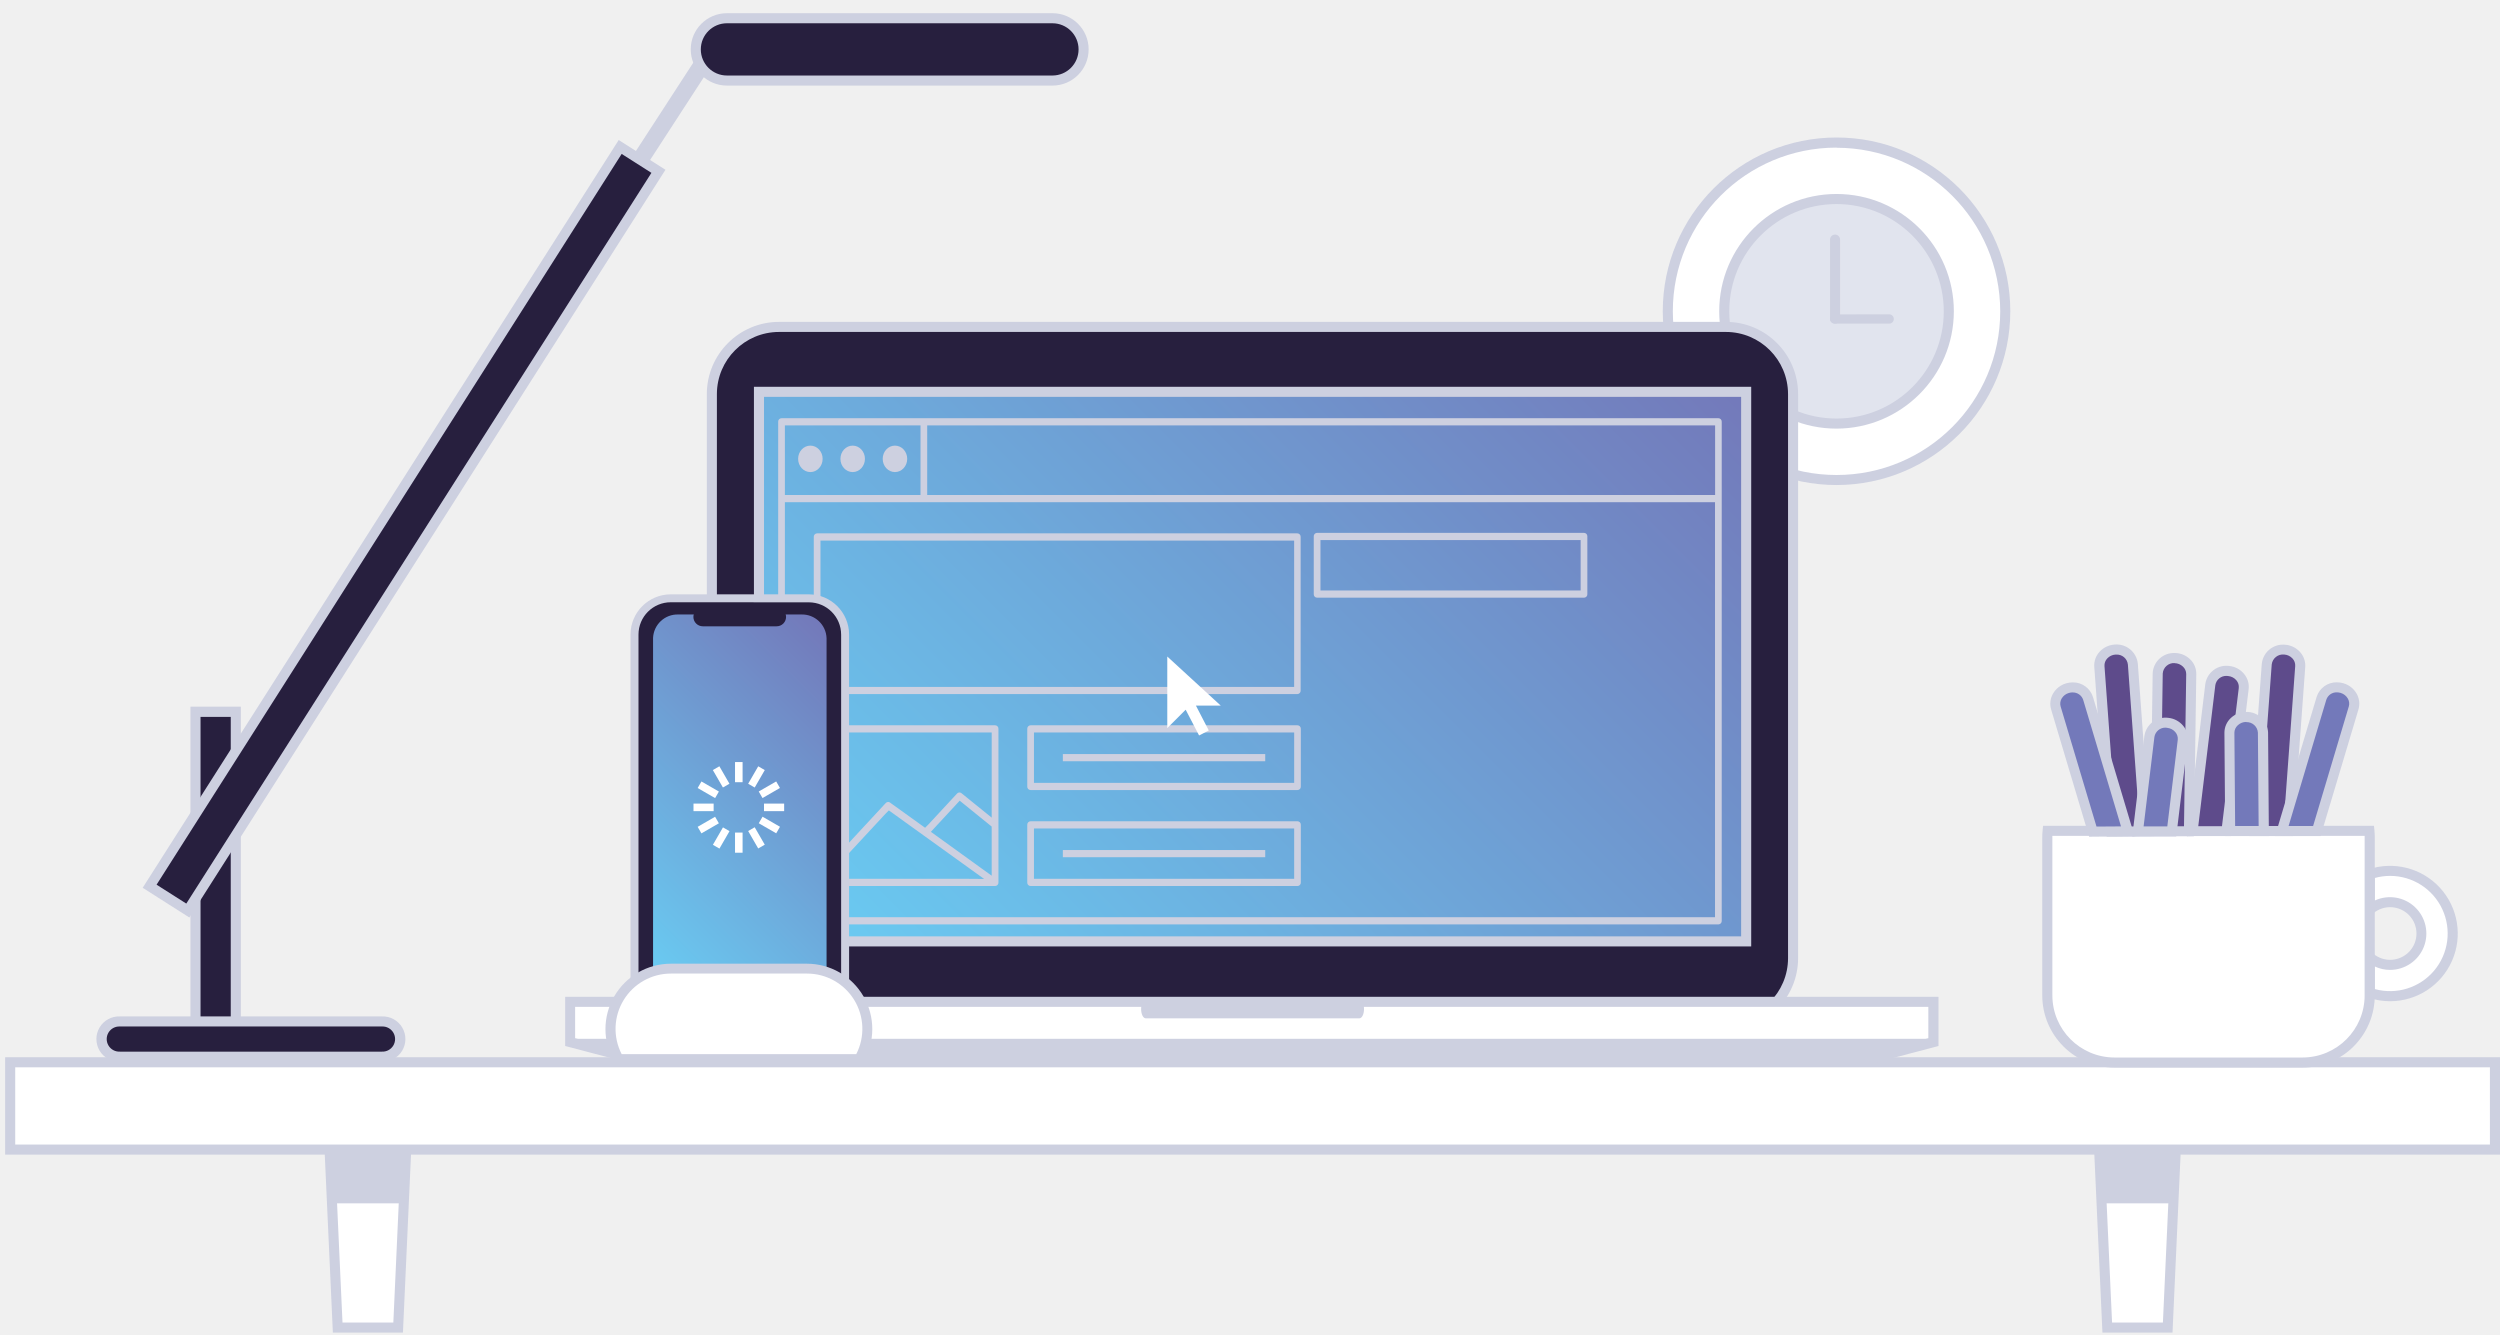
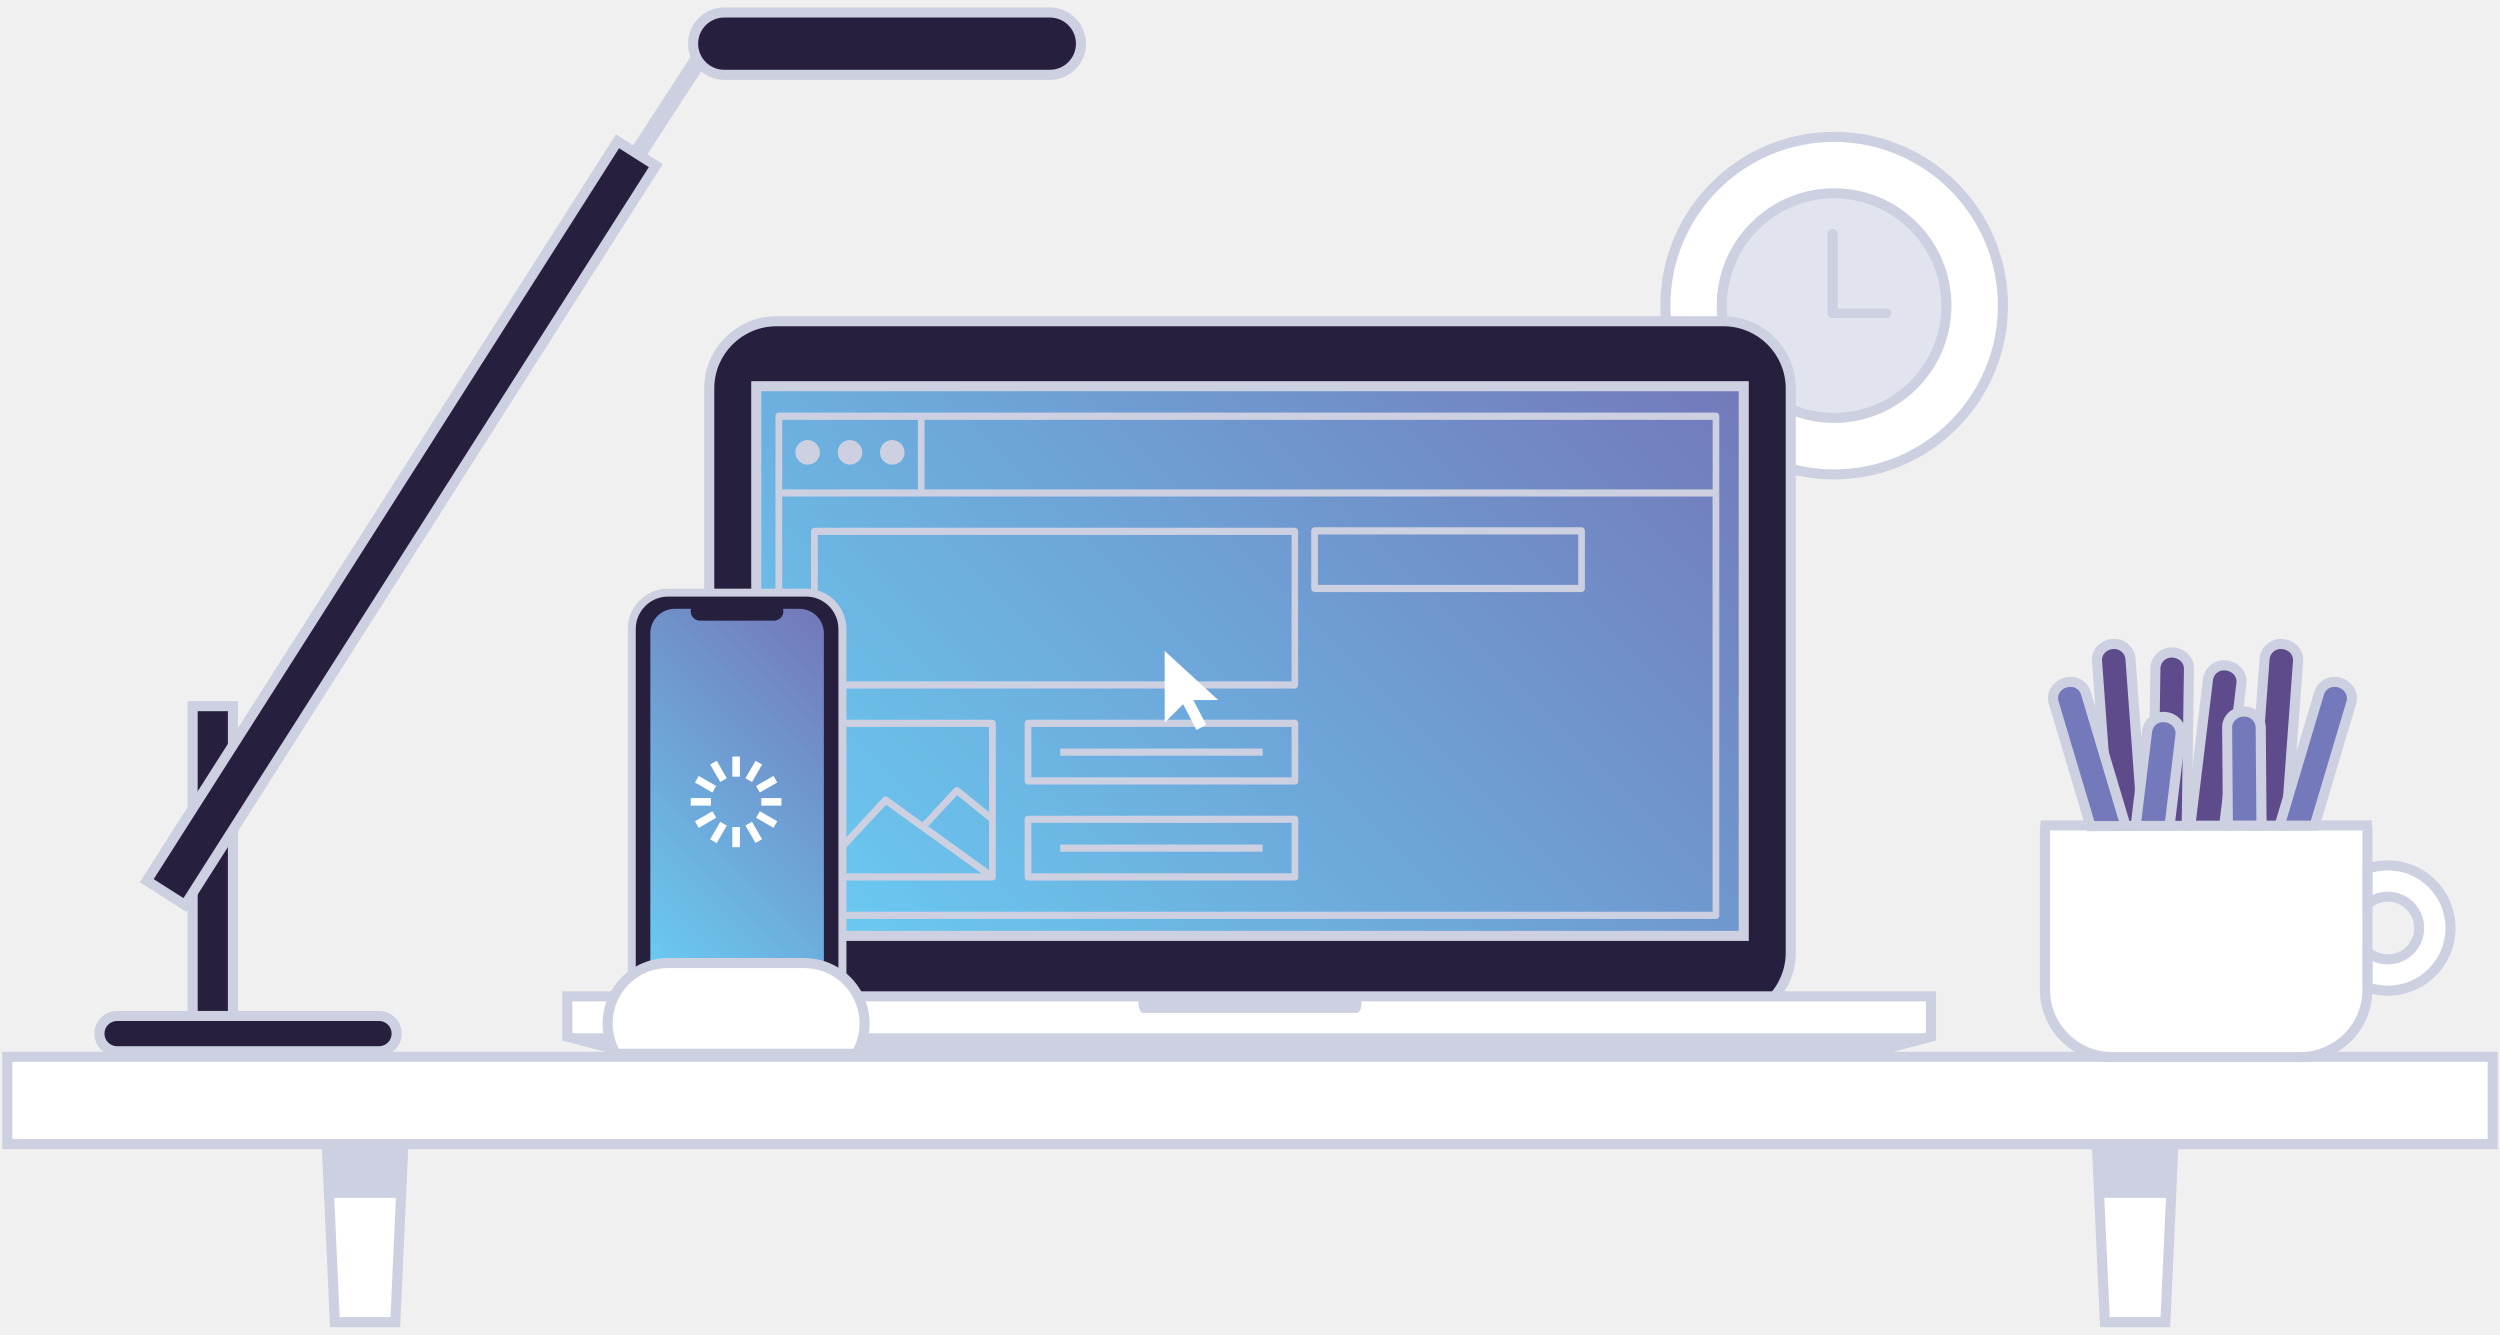
- <svg xmlns="http://www.w3.org/2000/svg" xmlns:xlink="http://www.w3.org/1999/xlink" viewBox="0 0 744.53 397.36">
+ <svg xmlns="http://www.w3.org/2000/svg" xmlns:xlink="http://www.w3.org/1999/xlink" viewBox="0 0 744.32 397.36">
  <defs>
-     <linearGradient id="linear-gradient" x1="258.61" y1="312.94" x2="487.45" y2="84.11" gradientUnits="userSpaceOnUse">
+     <linearGradient id="linear-gradient" x1="257.75" y1="311.23" x2="486.58" y2="82.4" gradientUnits="userSpaceOnUse">
      <stop offset="0" stop-color="#69cef4" />
      <stop offset="1" stop-color="#7379ba" />
    </linearGradient>
-     <linearGradient id="linear-gradient-2" x1="180.15" y1="281.92" x2="260.49" y2="201.57" xlink:href="#linear-gradient" />
+     <linearGradient id="linear-gradient-2" x1="179.28" y1="280.21" x2="259.63" y2="199.86" xlink:href="#linear-gradient" />
  </defs>
  <g id="Layer_2" data-name="Layer 2">
    <g id="Layer_1-2" data-name="Layer 1">
      <rect width="744.32" height="397.36" style="fill:none" />
      <g id="Workspace3">
-         <path d="M597.19,92.71a50.25,50.25,0,1,1-50.25-50.25A50.24,50.24,0,0,1,597.19,92.71Z" style="fill:#fff" />
-         <path d="M546.94,144.45a51.75,51.75,0,1,1,51.75-51.74A51.8,51.8,0,0,1,546.94,144.45Zm0-100.49a48.75,48.75,0,1,0,48.75,48.75A48.8,48.8,0,0,0,546.94,44Z" style="fill:#cdd0e0" />
-         <path d="M580.38,92.71a33.44,33.44,0,1,1-33.44-33.44A33.44,33.44,0,0,1,580.38,92.71Z" style="fill:#e1e4ee" />
-         <path d="M546.94,127.65a34.94,34.94,0,1,1,34.94-34.94A35,35,0,0,1,546.94,127.65Zm0-66.88a31.94,31.94,0,1,0,31.94,31.94A32,32,0,0,0,546.94,60.77Z" style="fill:#cdd0e0" />
-         <path d="M548,94.86a1.5,1.5,0,0,1-1.5,1.5h0a1.5,1.5,0,0,1-1.5-1.5V71.36a1.5,1.5,0,0,1,1.5-1.5h0a1.5,1.5,0,0,1,1.5,1.5Z" style="fill:#cdd0e0" />
-         <path d="M562.62,93.61A1.37,1.37,0,0,1,564,95h0a1.37,1.37,0,0,1-1.37,1.38H546.37A1.38,1.38,0,0,1,545,95h0a1.37,1.37,0,0,1,1.38-1.37Z" style="fill:#cdd0e0" />
-         <polygon points="118.56 395.36 100.56 395.36 97.56 329.36 121.56 329.36 118.56 395.36" style="fill:#fff" />
-         <path d="M120,396.86H99.13l-3.14-69h27.14Zm-18-3h15.14l2.86-63H99.13Z" style="fill:#cdd0e0" />
-         <polygon points="97.56 332.36 98.74 358.36 120.38 358.36 121.56 332.36 97.56 332.36" style="fill:#cdd0e0" />
-         <polygon points="645.56 395.36 627.56 395.36 624.56 329.36 648.56 329.36 645.56 395.36" style="fill:#fff" />
-         <path d="M647,396.86H626.13l-3.14-69h27.14Zm-18-3h15.14l2.86-63H626.13Z" style="fill:#cdd0e0" />
-         <polygon points="624.56 332.36 625.74 358.36 647.38 358.36 648.56 332.36 624.56 332.36" style="fill:#cdd0e0" />
-         <rect x="3.03" y="316.36" width="740" height="26" style="fill:#fff" />
-         <path d="M744.53,343.86H1.53v-29h743Zm-740-3h737v-23H4.53Z" style="fill:#cdd0e0" />
-         <rect x="212.03" y="97.36" width="322" height="208" rx="20" ry="20" style="fill:#271f3e" />
-         <path d="M514,306.86H232a21.52,21.52,0,0,1-21.5-21.5v-168A21.52,21.52,0,0,1,232,95.86H514a21.52,21.52,0,0,1,21.5,21.5v168A21.53,21.53,0,0,1,514,306.86Zm-282-208a18.52,18.52,0,0,0-18.5,18.5v168a18.52,18.52,0,0,0,18.5,18.5H514a18.52,18.52,0,0,0,18.5-18.5v-168A18.52,18.52,0,0,0,514,98.86Z" style="fill:#cdd0e0" />
-         <rect x="226.03" y="116.69" width="294" height="163.67" style="fill:url(#linear-gradient)" />
-         <path d="M521.53,281.86h-297V115.19h297Zm-294-3h291V118.19h-291Z" style="fill:#cdd0e0" />
-         <polygon points="575.78 310.36 556.78 315.36 188.78 315.36 169.78 310.36 169.78 298.36 575.78 298.36 575.78 310.36" style="fill:#fff" />
-         <path d="M557,316.86l-368.57-.05-20.12-5.3V296.86h409v14.65Zm-368-3H556.59l17.69-4.66v-9.34h-403v9.34Z" style="fill:#cdd0e0" />
-         <polygon points="170.78 309.36 188.78 315.36 556.78 315.36 576.28 309.36 170.78 309.36" style="fill:#cdd0e0" />
-         <path d="M406.22,300.52c0,1.52-.62,2.75-1.38,2.75H341.21c-.75,0-1.37-1.23-1.37-2.75h0c0-1.51.62-2.75,1.37-2.75h63.63c.76,0,1.38,1.24,1.38,2.75Z" style="fill:#cdd0e0" />
-         <path d="M609.22,249.44v47a20,20,0,0,0,20,20h56a20,20,0,0,0,20-20v-47a19,19,0,0,0-.1-2H609.32A19,19,0,0,0,609.22,249.44Z" style="fill:#fff" />
-         <path d="M685.71,317.94h-56a21.52,21.52,0,0,1-21.5-21.5v-47a19.73,19.73,0,0,1,.11-2.15l.13-1.35H707l.13,1.35a19.6,19.6,0,0,1,.11,2.15v47A21.52,21.52,0,0,1,685.71,317.94Zm-74.49-69v47.5a18.52,18.52,0,0,0,18.5,18.5h56a18.52,18.52,0,0,0,18.5-18.5v-47.5Z" style="fill:#cdd0e0" />
-         <path d="M711.79,287.35a9.34,9.34,0,1,0-6-16.48v14.29A9.3,9.3,0,0,0,711.79,287.35Z" style="fill:none" />
-         <path d="M711.79,259.35a18.6,18.6,0,0,0-6,1v10.52a9.34,9.34,0,1,1,0,14.29v10.52a18.66,18.66,0,1,0,6-36.33Z" style="fill:#fff" />
-         <path d="M711.79,298.18a20.3,20.3,0,0,1-6.48-1.08l-1-.35V281.94l2.46,2.07a7.84,7.84,0,1,0,0-12l-2.46,2.07V259.27l1-.34a20.16,20.16,0,1,1,6.48,39.25Zm-4.5-3.61a17.16,17.16,0,1,0,4.5-33.72,16.83,16.83,0,0,0-4.5.61v6.7a10.83,10.83,0,1,1,4.5,20.69,10.7,10.7,0,0,1-4.5-1Z" style="fill:#cdd0e0" />
-         <path d="M638.82,247.6l-3.65-49.84a5,5,0,0,0-10,.73l3.59,49.17Z" style="fill:#5e4b8b" />
-         <path d="M681.45,247.52l3.58-49a5,5,0,0,0-10-.73l-3.64,49.76Z" style="fill:#5e4b8b" />
-         <path d="M651.9,247.55l.68-46.83a5,5,0,0,0-10-.15l-.69,47Z" style="fill:#5e4b8b" />
-         <path d="M646.79,247.58l3.27-27.1a5,5,0,0,0-9.93-1.2l-3.42,28.35Z" style="fill:#8fb2ae" />
-         <path d="M663.06,247.52l5.12-42.45a5,5,0,0,0-9.92-1.2L653,247.55Z" style="fill:#5e4b8b" />
-         <path d="M674.19,247.52,674,218.19a5,5,0,0,0-10,.08l.23,29.26Z" style="fill:#8fb2ae" />
-         <path d="M627.4,249.16l-3.7-50.56a6,6,0,0,1,1.62-4.54,6.63,6.63,0,0,1,4.41-2.1,6.37,6.37,0,0,1,6.94,5.69l3.76,51.44h-1.61l-10,.06Zm2.84-54.22H630a3.65,3.65,0,0,0-2.43,1.15,3,3,0,0,0-.83,2.28l3.5,47.77,7,0-3.53-48.24A3.32,3.32,0,0,0,630.24,194.94Z" style="fill:#cdd0e0" />
-         <path d="M682.84,249h-13l3.75-51.37A6.38,6.38,0,0,1,680.5,192a6.63,6.63,0,0,1,4.41,2.1,6,6,0,0,1,1.62,4.54Zm-9.68-3h6.89l3.49-47.64a3,3,0,0,0-.83-2.28,3.65,3.65,0,0,0-2.43-1.15,3.38,3.38,0,0,0-3.73,2.92L673,246Z" style="fill:#cdd0e0" />
-         <path d="M640.38,249.09l.71-48.54a6.35,6.35,0,0,1,6.48-6.08h.1a6.64,6.64,0,0,1,4.54,1.84,6,6,0,0,1,1.87,4.43l-.7,48.31h-1.47l-10,0Zm7.25-51.62a3.36,3.36,0,0,0-3.54,3.12l-.67,45.49,7,0,.66-45.35a3,3,0,0,0-1-2.23,3.66,3.66,0,0,0-2.5-1Z" style="fill:#cdd0e0" />
-         <path d="M651.29,249.05l5.48-45.36a6.35,6.35,0,0,1,7.19-5.35,6.55,6.55,0,0,1,4.31,2.31,5.94,5.94,0,0,1,1.4,4.6L664.39,249h-1.33l-10.07,0Zm11.84-47.76a3.29,3.29,0,0,0-3.38,2.76l-5.08,42h7.06l5-41.14a3,3,0,0,0-.71-2.31,3.63,3.63,0,0,0-2.38-1.26A3.71,3.71,0,0,0,663.13,201.29Z" style="fill:#cdd0e0" />
-         <path d="M674.19,247.52,674,218.19a5,5,0,0,0-10,.08l.23,29.26Z" style="fill:#7379ba" />
-         <path d="M662.7,249l-.24-30.75a6,6,0,0,1,1.91-4.42,6.68,6.68,0,0,1,4.54-1.81,6.37,6.37,0,0,1,6.55,6.13L675.7,249h-13Zm6.27-34a3.68,3.68,0,0,0-2.54,1,3,3,0,0,0-1,2.22l.22,27.77h7l-.22-27.82A3.36,3.36,0,0,0,669,215.05Z" style="fill:#cdd0e0" />
-         <path d="M622.29,247.69l10.42-.06L620.87,208a5,5,0,0,0-9.58,2.86Z" style="fill:#7379ba" />
-         <path d="M622.17,249.2l-11.32-37.91a6,6,0,0,1,.6-4.78,6.65,6.65,0,0,1,3.86-3,6.82,6.82,0,0,1,2-.29,6.21,6.21,0,0,1,6,4.35l12.41,41.54-2,0-10.41.06Zm-4.91-43a4.11,4.11,0,0,0-1.09.16A3.66,3.66,0,0,0,614,208a3,3,0,0,0-.32,2.4l10.68,35.76,7.3-.05-11.27-37.71A3.22,3.22,0,0,0,617.26,206.22Z" style="fill:#cdd0e0" />
-         <path d="M646.79,247.58l3.27-27.1a5,5,0,0,0-9.93-1.2l-3.42,28.35Z" style="fill:#7379ba" />
-         <path d="M635,249.14l3.63-30a6.36,6.36,0,0,1,7.2-5.35,6.64,6.64,0,0,1,4.31,2.31,6,6,0,0,1,1.4,4.6l-3.43,28.41h-1.33l-10.07,0Zm10-32.44a3.31,3.31,0,0,0-3.39,2.76l-3.22,26.66,7.06,0,3.11-25.78a3,3,0,0,0-.72-2.31,3.61,3.61,0,0,0-2.37-1.26Z" style="fill:#cdd0e0" />
-         <path d="M690,247.53l11-36.67a5,5,0,0,0-9.58-2.86l-11.8,39.52Z" style="fill:#7379ba" />
-         <path d="M691.1,249H677.54l12.38-41.45a6.21,6.21,0,0,1,6.05-4.35,6.88,6.88,0,0,1,1.95.29,6.65,6.65,0,0,1,3.86,3,6,6,0,0,1,.6,4.78Zm-9.53-3h7.3l10.63-35.6a3,3,0,0,0-.31-2.4,3.69,3.69,0,0,0-2.13-1.65,4.11,4.11,0,0,0-1.09-.16,3.21,3.21,0,0,0-3.17,2.21Z" style="fill:#cdd0e0" />
-         <rect x="58.22" y="211.95" width="12" height="97.5" style="fill:#271f3e" />
-         <path d="M71.72,311h-15V210.45h15Zm-12-3h9v-94.5h-9Z" style="fill:#cdd0e0" />
-         <path d="M119,309.45a5.24,5.24,0,0,1-5.25,5.24h-78a5.24,5.24,0,0,1-5.25-5.24h0a5.25,5.25,0,0,1,5.25-5.25h78a5.25,5.25,0,0,1,5.25,5.25Z" style="fill:#271f3e" />
-         <path d="M113.72,316.19h-78a6.75,6.75,0,1,1,0-13.49h78a6.75,6.75,0,1,1,0,13.49Zm-78-10.49a3.75,3.75,0,1,0,0,7.49h78a3.75,3.75,0,1,0,0-7.49Z" style="fill:#cdd0e0" />
-         <rect x="177.2" y="27.71" width="49.52" height="5" transform="translate(66.62 183.13) rotate(-57)" style="fill:#cdd0e0" />
-         <rect x="-10.16" y="150.72" width="260.99" height="13.5" transform="translate(-77.13 174.4) rotate(-57.52)" style="fill:#271f3e" />
-         <path d="M56.4,273.25l-13.91-8.86L184.26,41.7l13.92,8.86Zm-9.77-9.78,8.85,5.63L194,51.48l-8.86-5.64Z" style="fill:#cdd0e0" />
-         <path d="M322.71,14.71A9.28,9.28,0,0,1,313.43,24H216.49a9.28,9.28,0,0,1-9.28-9.28h0a9.28,9.28,0,0,1,9.28-9.28h96.94a9.28,9.28,0,0,1,9.28,9.28Z" style="fill:#271f3e" />
-         <path d="M313.43,25.49H216.49a10.78,10.78,0,0,1,0-21.56h96.94a10.78,10.78,0,0,1,0,21.56ZM216.49,6.93a7.78,7.78,0,0,0,0,15.56h96.94a7.78,7.78,0,0,0,0-15.56Z" style="fill:#cdd0e0" />
-         <path d="M232.75,275.3h279a1,1,0,0,0,1-1.07V125.62a1,1,0,0,0-1-1.07h-279a1,1,0,0,0-1,1.07V274.23A1,1,0,0,0,232.75,275.3Zm43.38-129.67V126.69H510.78v20.72H276.13Zm-42.38,0V126.69h40.39v20.72H233.75Zm0,125.74V149.56h277V273.15h-277Z" style="fill:#cdd0e0" />
-         <path d="M243.35,206.71h143a1,1,0,0,0,1-1.07V159.91a1,1,0,0,0-1-1.07h-143a1,1,0,0,0-1,1.07v45.73A1,1,0,0,0,243.35,206.71Zm1-3.93V161H385.41v43.58H244.34Z" style="fill:#cdd0e0" />
-         <path d="M243.35,263.87h53a1,1,0,0,0,1-1.08V217.07a1,1,0,0,0-1-1.07h-53a1,1,0,0,0-1,1.07v45.72A1,1,0,0,0,243.35,263.87Zm44.23-2.15H245.75l2.82-3.05,15.14-16.32,1-1,1.13.81,22.7,16.33,4.55,3.27Zm7.76-14.64v13.71l-2.58-1.85-13.85-10-1.68-1.21,1.42-1.54,6.16-6.65,1-1.09,1.15.93,7.69,6.23.67.53Zm-51,8.82V218.14h51V243.5l-2.65-2.14-6.36-5.14a.93.93,0,0,0-1.3.1l-8.53,9.2-1,1-1.13-.81-9.32-6.7a.91.91,0,0,0-.55-.18,1,1,0,0,0-.7.31l-16.67,18-2.83,3Z" style="fill:#cdd0e0" />
-         <path d="M306.93,235.29H386.4a1,1,0,0,0,1-1.07V217.07a1,1,0,0,0-1-1.07H306.93a1,1,0,0,0-1,1.07v17.15A1,1,0,0,0,306.93,235.29Zm1-3.93V218.14h77.49v15H307.92Z" style="fill:#cdd0e0" />
-         <path d="M306.93,263.87H386.4a1,1,0,0,0,1-1.08V245.65a1,1,0,0,0-1-1.07H306.93a1,1,0,0,0-1,1.07v17.14A1,1,0,0,0,306.93,263.87Zm1-3.93V246.72h77.49v15H307.92Z" style="fill:#cdd0e0" />
-         <rect x="316.53" y="224.57" width="60.27" height="2.14" style="fill:#cdd0e0" />
-         <rect x="316.53" y="253.15" width="60.27" height="2.14" style="fill:#cdd0e0" />
-         <ellipse cx="241.34" cy="136.65" rx="3.65" ry="3.94" style="fill:#cdd0e0" />
-         <ellipse cx="253.94" cy="136.65" rx="3.65" ry="3.94" style="fill:#cdd0e0" />
-         <ellipse cx="266.53" cy="136.65" rx="3.65" ry="3.94" style="fill:#cdd0e0" />
-         <path d="M392.25,178h79.48a1,1,0,0,0,1-1.07V159.77a1,1,0,0,0-1-1.08H392.25a1,1,0,0,0-1,1.08v17.14A1,1,0,0,0,392.25,178Zm1-3.92V160.84h77.48v15H393.25Z" style="fill:#cdd0e0" />
-         <polygon points="347.63 195.52 347.63 216.84 353.11 211.36 357.1 219.03 359.99 217.54 356.16 210.14 363.56 210.14 347.63 195.52" style="fill:#fff" />
-         <rect x="188.95" y="178.14" width="62.74" height="127.65" rx="10.82" ry="10.82" style="fill:#271f3e" />
-         <path d="M240.87,307h-41.1a12,12,0,0,1-12-12V189a12,12,0,0,1,12-12h41.1a12,12,0,0,1,12,12V295A12,12,0,0,1,240.87,307Zm-41.1-127.64a9.62,9.62,0,0,0-9.62,9.62V295a9.63,9.63,0,0,0,9.62,9.62h41.1A9.64,9.64,0,0,0,250.5,295V189a9.63,9.63,0,0,0-9.63-9.62Z" style="fill:#cdd0e0" />
-         <path d="M246.16,293.45a7.3,7.3,0,0,1-7.52,7.07H202a7.3,7.3,0,0,1-7.51-7.07V190A7.3,7.3,0,0,1,202,183h36.64a7.31,7.31,0,0,1,7.52,7.07Z" style="fill:url(#linear-gradient-2)" />
-         <path d="M234.1,183.72a2.8,2.8,0,0,1-2.8,2.8h-22a2.8,2.8,0,0,1-2.8-2.8h0a2.8,2.8,0,0,1,2.8-2.8h22a2.8,2.8,0,0,1,2.8,2.8Z" style="fill:#271f3e" />
-         <path d="M258.28,306.45a18,18,0,0,0-18-18h-40.5a18,18,0,0,0-18,18,17.79,17.79,0,0,0,2.43,9h71.64A17.89,17.89,0,0,0,258.28,306.45Z" style="fill:#fff" />
-         <path d="M256.71,316.94H183.34l-.43-.74A19.48,19.48,0,0,1,199.78,287h40.5a19.48,19.48,0,0,1,16.87,29.25Zm-71.61-3H255a16.47,16.47,0,0,0-14.68-24h-40.5a16.47,16.47,0,0,0-14.68,24Z" style="fill:#cdd0e0" />
-         <rect x="218.9" y="226.95" width="2.25" height="6" style="fill:#fff" />
-         <rect x="213.65" y="228.35" width="2.25" height="6" transform="translate(-86.91 138.4) rotate(-30)" style="fill:#fff" />
-         <rect x="209.81" y="232.2" width="2.25" height="6" transform="translate(-98.2 300.39) rotate(-60.02)" style="fill:#fff" />
-         <rect x="206.53" y="239.32" width="6" height="2.25" style="fill:#fff" />
-         <rect x="207.93" y="244.57" width="6" height="2.25" transform="translate(-94.59 138.4) rotate(-30)" style="fill:#fff" />
-         <rect x="211.78" y="248.42" width="6" height="2.25" transform="translate(-108.74 310.68) rotate(-59.98)" style="fill:#fff" />
-         <rect x="218.9" y="247.95" width="2.25" height="6" style="fill:#fff" />
-         <rect x="224.15" y="246.54" width="2.25" height="6" transform="translate(-94.6 146.11) rotate(-30.01)" style="fill:#fff" />
-         <rect x="228" y="242.7" width="2.25" height="6" transform="translate(-98.19 321.39) rotate(-60.02)" style="fill:#fff" />
-         <rect x="227.53" y="239.32" width="6" height="2.25" style="fill:#fff" />
-         <rect x="226.12" y="234.07" width="6" height="2.25" transform="translate(-86.87 145.96) rotate(-29.98)" style="fill:#fff" />
-         <rect x="222.28" y="230.23" width="6" height="2.25" transform="translate(-87.7 310.85) rotate(-60.01)" style="fill:#fff" />
+         <path d="M596.33,91a50.25,50.25,0,1,1-50.25-50.24A50.25,50.25,0,0,1,596.33,91Z" style="fill:#fff" />
+         <path d="M546.08,142.74A51.75,51.75,0,1,1,597.83,91,51.8,51.8,0,0,1,546.08,142.74Zm0-100.49A48.75,48.75,0,1,0,594.83,91,48.8,48.8,0,0,0,546.08,42.25Z" style="fill:#cdd0e0" />
+         <path d="M579.52,91a33.44,33.44,0,1,1-33.44-33.44A33.44,33.44,0,0,1,579.52,91Z" style="fill:#e1e4ee" />
+         <path d="M546.08,125.93A34.94,34.94,0,1,1,581,91,35,35,0,0,1,546.08,125.93Zm0-66.88A31.94,31.94,0,1,0,578,91,32,32,0,0,0,546.08,59.05Z" style="fill:#cdd0e0" />
+         <path d="M547.12,93.14a1.5,1.5,0,0,1-1.5,1.5h0a1.5,1.5,0,0,1-1.5-1.5V69.64a1.51,1.51,0,0,1,1.5-1.5h0a1.5,1.5,0,0,1,1.5,1.5Z" style="fill:#cdd0e0" />
+         <path d="M561.75,91.89a1.37,1.37,0,0,1,1.37,1.38h0a1.37,1.37,0,0,1-1.37,1.37H545.5a1.37,1.37,0,0,1-1.38-1.37h0a1.38,1.38,0,0,1,1.38-1.38Z" style="fill:#cdd0e0" />
+         <polygon points="117.69 393.64 99.69 393.64 96.69 327.64 120.69 327.64 117.69 393.64" style="fill:#fff" />
+         <path d="M119.13,395.14H98.26l-3.14-69h27.14Zm-18-3h15.13l2.86-63H98.26Z" style="fill:#cdd0e0" />
+         <polygon points="96.69 330.64 97.87 356.64 119.51 356.64 120.69 330.64 96.69 330.64" style="fill:#cdd0e0" />
+         <polygon points="644.69 393.64 626.69 393.64 623.69 327.64 647.69 327.64 644.69 393.64" style="fill:#fff" />
+         <path d="M646.13,395.14H625.26l-3.14-69h27.14Zm-18-3h15.13l2.86-63H625.26Z" style="fill:#cdd0e0" />
+         <polygon points="623.69 330.64 624.87 356.64 646.51 356.64 647.69 330.64 623.69 330.64" style="fill:#cdd0e0" />
+         <rect x="2.16" y="314.64" width="740" height="26" style="fill:#fff" />
+         <path d="M743.66,342.14H.66v-29h743Zm-740-3h737v-23H3.66Z" style="fill:#cdd0e0" />
+         <rect x="211.16" y="95.64" width="322" height="208" rx="20" ry="20" style="fill:#271f3e" />
+         <path d="M513.16,305.14h-282a21.52,21.52,0,0,1-21.5-21.5v-168a21.53,21.53,0,0,1,21.5-21.5h282a21.52,21.52,0,0,1,21.5,21.5v168A21.52,21.52,0,0,1,513.16,305.14Zm-282-208a18.52,18.52,0,0,0-18.5,18.5v168a18.52,18.52,0,0,0,18.5,18.5h282a18.52,18.52,0,0,0,18.5-18.5v-168a18.52,18.52,0,0,0-18.5-18.5Z" style="fill:#cdd0e0" />
+         <rect x="225.16" y="114.98" width="294" height="163.67" style="fill:url(#linear-gradient)" />
+         <path d="M520.66,280.14h-297V113.48h297Zm-294-3h291V116.48h-291Z" style="fill:#cdd0e0" />
+         <polygon points="574.91 308.64 555.91 313.64 187.91 313.64 168.91 308.64 168.91 296.64 574.91 296.64 574.91 308.64" style="fill:#fff" />
+         <path d="M556.11,315.14l-368.58-.05-20.12-5.29V295.14h409V309.8Zm-368-3H555.72l17.69-4.65v-9.35h-403v9.35Z" style="fill:#cdd0e0" />
+         <polygon points="169.91 307.64 187.91 313.64 555.91 313.64 575.41 307.64 169.91 307.64" style="fill:#cdd0e0" />
+         <path d="M405.35,298.81c0,1.52-.61,2.75-1.37,2.75H340.35c-.76,0-1.38-1.23-1.38-2.75h0c0-1.52.62-2.75,1.38-2.75H404c.76,0,1.37,1.23,1.37,2.75Z" style="fill:#cdd0e0" />
+         <path d="M608.35,247.73v47a20,20,0,0,0,20,20h56a20,20,0,0,0,20-20v-47a19,19,0,0,0-.11-2H608.45C608.39,246.39,608.35,247.06,608.35,247.73Z" style="fill:#fff" />
+         <path d="M684.84,316.23h-56a21.52,21.52,0,0,1-21.5-21.5v-47c0-.7,0-1.42.11-2.15l.13-1.35H706.1l.14,1.35c.07.72.1,1.45.1,2.15v47A21.52,21.52,0,0,1,684.84,316.23Zm-74.48-69c0,.17,0,.34,0,.5v47a18.52,18.52,0,0,0,18.5,18.5h56a18.52,18.52,0,0,0,18.5-18.5v-47.5Z" style="fill:#cdd0e0" />
+         <path d="M710.92,285.63a9.33,9.33,0,1,0-6-16.47v14.29A9.29,9.29,0,0,0,710.92,285.63Z" style="fill:none" />
+         <path d="M710.92,257.63a18.65,18.65,0,0,0-6,1v10.52a9.33,9.33,0,1,1,0,14.29V294a18.66,18.66,0,1,0,6-36.33Z" style="fill:#fff" />
+         <path d="M710.92,296.47a20.08,20.08,0,0,1-6.48-1.09l-1-.34V280.23l2.47,2.07a7.83,7.83,0,1,0,0-12l-2.47,2.08V257.56l1-.34a20.16,20.16,0,1,1,6.48,39.25Zm-4.5-3.62a16.84,16.84,0,0,0,4.5.62,17.17,17.17,0,1,0,0-34.34,16.84,16.84,0,0,0-4.5.62v6.7a10.83,10.83,0,1,1,0,19.7Z" style="fill:#cdd0e0" />
+         <path d="M638,245.89l-3.65-49.84a5,5,0,0,0-10,.72l3.59,49.17Z" style="fill:#5e4b8b" />
+         <path d="M680.58,245.81l3.58-49a5,5,0,0,0-10-.72l-3.64,49.76Z" style="fill:#5e4b8b" />
+         <path d="M651,245.84l.68-46.83a5,5,0,0,0-10-.15l-.69,47Z" style="fill:#5e4b8b" />
+         <path d="M645.92,245.87l3.27-27.1a5,5,0,0,0-9.93-1.2l-3.42,28.34Z" style="fill:#8fb2ae" />
+         <path d="M662.19,245.81l5.13-42.45a5,5,0,0,0-9.93-1.2l-5.28,43.67Z" style="fill:#5e4b8b" />
+         <path d="M673.33,245.81l-.24-29.33a5,5,0,0,0-10,.08l.24,29.26Z" style="fill:#8fb2ae" />
+         <path d="M626.53,247.45l-3.7-50.57a6,6,0,0,1,1.62-4.53,6.64,6.64,0,0,1,4.42-2.1,6.37,6.37,0,0,1,6.93,5.69l3.76,51.44H638l-10,.05Zm2.84-54.22h-.29a3.65,3.65,0,0,0-2.43,1.15,3,3,0,0,0-.82,2.28l3.49,47.76,7,0-3.52-48.24A3.34,3.34,0,0,0,629.37,193.23Z" style="fill:#cdd0e0" />
+         <path d="M682,247.31h-13l3.75-51.37a6.38,6.38,0,0,1,6.94-5.69,6.68,6.68,0,0,1,4.42,2.1,6,6,0,0,1,1.61,4.53Zm-9.68-3h6.89l3.49-47.64a3,3,0,0,0-.83-2.28,3.65,3.65,0,0,0-2.43-1.15,3.36,3.36,0,0,0-3.72,2.92l-3.53,48.15Z" style="fill:#cdd0e0" />
+         <path d="M639.51,247.38l.71-48.54a6.35,6.35,0,0,1,6.48-6.08h.11a6.64,6.64,0,0,1,4.53,1.84,6,6,0,0,1,1.88,4.43l-.71,48.3H651l-10,0Zm7.25-51.62a3.37,3.37,0,0,0-3.54,3.12l-.66,45.49,7,0,.66-45.36a3,3,0,0,0-1-2.22,3.65,3.65,0,0,0-2.5-1Z" style="fill:#cdd0e0" />
+         <path d="M650.42,247.34,655.9,202a6.35,6.35,0,0,1,7.19-5.35,6.62,6.62,0,0,1,4.32,2.3,6,6,0,0,1,1.4,4.61l-5.29,43.77h-1.33l-10.07,0Zm11.84-47.76a3.29,3.29,0,0,0-3.38,2.76l-5.07,42,7.05,0,5-41.13a3,3,0,0,0-.72-2.32,3.67,3.67,0,0,0-2.38-1.25A3.59,3.59,0,0,0,662.26,199.58Z" style="fill:#cdd0e0" />
+         <path d="M673.33,245.81l-.24-29.33a5,5,0,0,0-10,.08l.24,29.26Z" style="fill:#7379ba" />
+         <path d="M661.84,247.32l-.25-30.75a6,6,0,0,1,1.91-4.42,6.69,6.69,0,0,1,4.55-1.81,6.36,6.36,0,0,1,6.54,6.13l.25,30.84h-13Zm6.26-34a3.67,3.67,0,0,0-2.53,1,3,3,0,0,0-1,2.22l.22,27.76h7l-.22-27.82A3.36,3.36,0,0,0,668.1,213.34Z" style="fill:#cdd0e0" />
+         <path d="M621.42,246l10.42-.07L620,206.29a5,5,0,0,0-9.58,2.86Z" style="fill:#7379ba" />
+         <path d="M621.31,247.49,610,209.58a6,6,0,0,1,.6-4.78,6.68,6.68,0,0,1,3.86-3,6.88,6.88,0,0,1,1.95-.29,6.21,6.21,0,0,1,6.05,4.35l12.41,41.54h-2l-10.42.07Zm-4.92-43a3.74,3.74,0,0,0-1.09.16,3.68,3.68,0,0,0-2.13,1.64,3,3,0,0,0-.31,2.41l10.68,35.75,7.29,0-11.27-37.71A3.21,3.21,0,0,0,616.39,204.51Z" style="fill:#cdd0e0" />
+         <path d="M645.92,245.87l3.27-27.1a5,5,0,0,0-9.93-1.2l-3.42,28.34Z" style="fill:#7379ba" />
+         <path d="M634.15,247.42l3.62-30A6.36,6.36,0,0,1,645,212a6.59,6.59,0,0,1,4.31,2.31,6,6,0,0,1,1.4,4.6l-3.43,28.41h-1.33l-10.07,0Zm10-32.43a3.31,3.31,0,0,0-3.39,2.76l-3.22,26.65,7.06,0,3.11-25.78a3,3,0,0,0-.71-2.31,3.63,3.63,0,0,0-2.38-1.26Z" style="fill:#cdd0e0" />
+         <path d="M689.12,245.82l11-36.67a5,5,0,0,0-9.59-2.86l-11.8,39.52Z" style="fill:#7379ba" />
+         <path d="M690.24,247.32H676.67l12.39-41.45a6.18,6.18,0,0,1,6-4.35,6.82,6.82,0,0,1,1.95.29,6.62,6.62,0,0,1,3.86,3,6,6,0,0,1,.6,4.78Zm-9.54-3H688l10.64-35.6a3.07,3.07,0,0,0-.32-2.41,3.65,3.65,0,0,0-2.13-1.64,3.69,3.69,0,0,0-1.09-.16,3.22,3.22,0,0,0-3.17,2.21Z" style="fill:#cdd0e0" />
+         <rect x="57.35" y="210.24" width="12" height="97.5" style="fill:#271f3e" />
+         <path d="M70.85,309.23h-15V208.74h15Zm-12-3h9V211.74h-9Z" style="fill:#cdd0e0" />
+         <path d="M118.1,307.73a5.25,5.25,0,0,1-5.25,5.25h-78a5.25,5.25,0,0,1-5.25-5.25h0a5.25,5.25,0,0,1,5.25-5.25h78a5.25,5.25,0,0,1,5.25,5.25Z" style="fill:#271f3e" />
+         <path d="M112.85,314.48h-78a6.75,6.75,0,0,1,0-13.5h78a6.75,6.75,0,1,1,0,13.5Zm-78-10.5a3.75,3.75,0,0,0,0,7.5h78a3.75,3.75,0,1,0,0-7.5Z" style="fill:#cdd0e0" />
+         <rect x="176.34" y="26" width="49.52" height="5" transform="translate(67.66 181.62) rotate(-57)" style="fill:#cdd0e0" />
+         <rect x="-11.03" y="149.01" width="260.99" height="13.5" transform="translate(-76.09 172.88) rotate(-57.52)" style="fill:#271f3e" />
+         <path d="M55.54,271.53l-13.92-8.86L183.39,40l13.92,8.86Zm-9.78-9.78,8.86,5.64L193.17,49.77l-8.86-5.64Z" style="fill:#cdd0e0" />
+         <path d="M321.84,13a9.29,9.29,0,0,1-9.28,9.28H215.63A9.28,9.28,0,0,1,206.35,13h0a9.27,9.27,0,0,1,9.28-9.28h96.93A9.28,9.28,0,0,1,321.84,13Z" style="fill:#271f3e" />
+         <path d="M312.56,23.78H215.63a10.78,10.78,0,0,1,0-21.56h96.93a10.78,10.78,0,0,1,0,21.56ZM215.63,5.22a7.78,7.78,0,0,0,0,15.56h96.93a7.78,7.78,0,0,0,0-15.56Z" style="fill:#cdd0e0" />
+         <path d="M231.88,273.59h279a1,1,0,0,0,1-1.08V123.91a1,1,0,0,0-1-1.07h-279a1,1,0,0,0-1,1.07v148.6A1,1,0,0,0,231.88,273.59Zm43.38-129.68V125H509.91V145.7H275.26Zm-42.38,0V125h40.4V145.7h-40.4Zm0,125.75V147.84h277v123.6h-277Z" style="fill:#cdd0e0" />
+         <path d="M242.48,205h143a1,1,0,0,0,1-1.07V158.2a1,1,0,0,0-1-1.07h-143a1,1,0,0,0-1,1.07v45.73A1,1,0,0,0,242.48,205Zm1-3.93v-41.8H384.54v43.59H243.47Z" style="fill:#cdd0e0" />
+         <path d="M242.48,262.15h53a1,1,0,0,0,1-1.07V215.36a1,1,0,0,0-1-1.07h-53a1,1,0,0,0-1,1.07v45.72A1,1,0,0,0,242.48,262.15ZM286.71,260H244.88l2.83-3.05,15.13-16.32,1-1,1.13.81,22.7,16.33,4.55,3.27Zm7.76-14.65v13.72l-2.57-1.85-13.86-10-1.68-1.21,1.43-1.54,6.15-6.64,1-1.09,1.15.93,7.7,6.23.66.53Zm-51,8.82V216.43h51v25.36l-2.65-2.14-6.36-5.15a1,1,0,0,0-1.3.1l-8.53,9.21-1,1-1.13-.81-9.31-6.7a1,1,0,0,0-.55-.18,1,1,0,0,0-.71.31l-16.67,18-2.83,3.05Z" style="fill:#cdd0e0" />
+         <path d="M306.06,233.58h79.47a1,1,0,0,0,1-1.08V215.36a1,1,0,0,0-1-1.07H306.06a1,1,0,0,0-1,1.07V232.5A1,1,0,0,0,306.06,233.58Zm1-3.93V216.43h77.49v15H307.05Z" style="fill:#cdd0e0" />
+         <path d="M306.06,262.15h79.47a1,1,0,0,0,1-1.07V243.94a1,1,0,0,0-1-1.08H306.06a1,1,0,0,0-1,1.08v17.14A1,1,0,0,0,306.06,262.15Zm1-3.93V245h77.49v15H307.05Z" style="fill:#cdd0e0" />
+         <rect x="315.66" y="222.86" width="60.27" height="2.14" style="fill:#cdd0e0" />
+         <rect x="315.66" y="251.44" width="60.27" height="2.14" style="fill:#cdd0e0" />
+         <path d="M244.13,134.94a3.67,3.67,0,1,1-3.65-3.94A3.81,3.81,0,0,1,244.13,134.94Z" style="fill:#cdd0e0" />
+         <path d="M256.72,134.94a3.66,3.66,0,1,1-3.65-3.94A3.8,3.8,0,0,1,256.72,134.94Z" style="fill:#cdd0e0" />
+         <path d="M269.32,134.94a3.67,3.67,0,1,1-3.66-3.94A3.81,3.81,0,0,1,269.32,134.94Z" style="fill:#cdd0e0" />
+         <path d="M391.39,176.27h79.47a1,1,0,0,0,1-1.07V158.05a1,1,0,0,0-1-1.07H391.39a1,1,0,0,0-1,1.07V175.2A1,1,0,0,0,391.39,176.27Zm1-3.93V159.13h77.49v15H392.38Z" style="fill:#cdd0e0" />
+         <polygon points="346.76 193.81 346.76 215.13 352.25 209.65 356.23 217.32 359.12 215.82 355.29 208.43 362.69 208.43 346.76 193.81" style="fill:#fff" />
+         <rect x="188.08" y="176.43" width="62.74" height="127.65" rx="10.82" ry="10.82" style="fill:#271f3e" />
+         <path d="M240,305.27H198.9a12,12,0,0,1-12-12v-106a12,12,0,0,1,12-12H240a12,12,0,0,1,12,12v106A12,12,0,0,1,240,305.27ZM198.9,177.62a9.64,9.64,0,0,0-9.62,9.62v106a9.64,9.64,0,0,0,9.62,9.63H240a9.64,9.64,0,0,0,9.62-9.63v-106a9.64,9.64,0,0,0-9.62-9.62Z" style="fill:#cdd0e0" />
+         <path d="M245.29,291.74a7.31,7.31,0,0,1-7.52,7.07H201.13a7.3,7.3,0,0,1-7.51-7.07V188.33a7.3,7.3,0,0,1,7.51-7.07h36.64a7.3,7.3,0,0,1,7.52,7.07Z" style="fill:url(#linear-gradient-2)" />
+         <path d="M233.23,182a2.8,2.8,0,0,1-2.8,2.8h-22a2.8,2.8,0,0,1-2.79-2.8h0a2.79,2.79,0,0,1,2.79-2.8h22a2.8,2.8,0,0,1,2.8,2.8Z" style="fill:#271f3e" />
+         <path d="M257.41,304.73a18,18,0,0,0-18-18h-40.5a18,18,0,0,0-15.57,27H255A17.82,17.82,0,0,0,257.41,304.73Z" style="fill:#fff" />
+         <path d="M255.85,315.23H182.48l-.44-.75a19.48,19.48,0,0,1,16.87-29.25h40.5a19.48,19.48,0,0,1,16.87,29.25Zm-71.62-3h69.86a16.47,16.47,0,0,0-14.68-24h-40.5a16.47,16.47,0,0,0-14.68,24Z" style="fill:#cdd0e0" />
+         <rect x="218.04" y="225.24" width="2.25" height="6" style="fill:#fff" />
+         <rect x="212.79" y="226.64" width="2.25" height="6" transform="translate(-86.17 137.74) rotate(-30)" style="fill:#fff" />
+         <rect x="208.94" y="230.48" width="2.25" height="6" transform="translate(-97.15 298.78) rotate(-60.02)" style="fill:#fff" />
+         <rect x="205.66" y="237.61" width="6" height="2.25" style="fill:#fff" />
+         <rect x="207.07" y="242.86" width="6" height="2.25" transform="translate(-93.85 137.74) rotate(-30)" style="fill:#fff" />
+         <rect x="210.91" y="246.7" width="6" height="2.25" transform="translate(-107.69 309.08) rotate(-59.98)" style="fill:#fff" />
+         <rect x="218.04" y="246.23" width="2.25" height="6" style="fill:#fff" />
+         <rect x="223.28" y="244.83" width="2.25" height="6" transform="translate(-93.86 145.45) rotate(-30.01)" style="fill:#fff" />
+         <rect x="227.13" y="240.99" width="2.25" height="6" transform="translate(-97.14 319.79) rotate(-60.02)" style="fill:#fff" />
+         <rect x="226.66" y="237.61" width="6" height="2.25" style="fill:#fff" />
+         <rect x="225.25" y="232.36" width="6" height="2.25" transform="translate(-86.13 145.29) rotate(-29.98)" style="fill:#fff" />
+         <rect x="221.41" y="228.52" width="6" height="2.25" transform="translate(-86.65 309.25) rotate(-60.01)" style="fill:#fff" />
      </g>
    </g>
  </g>
</svg>
